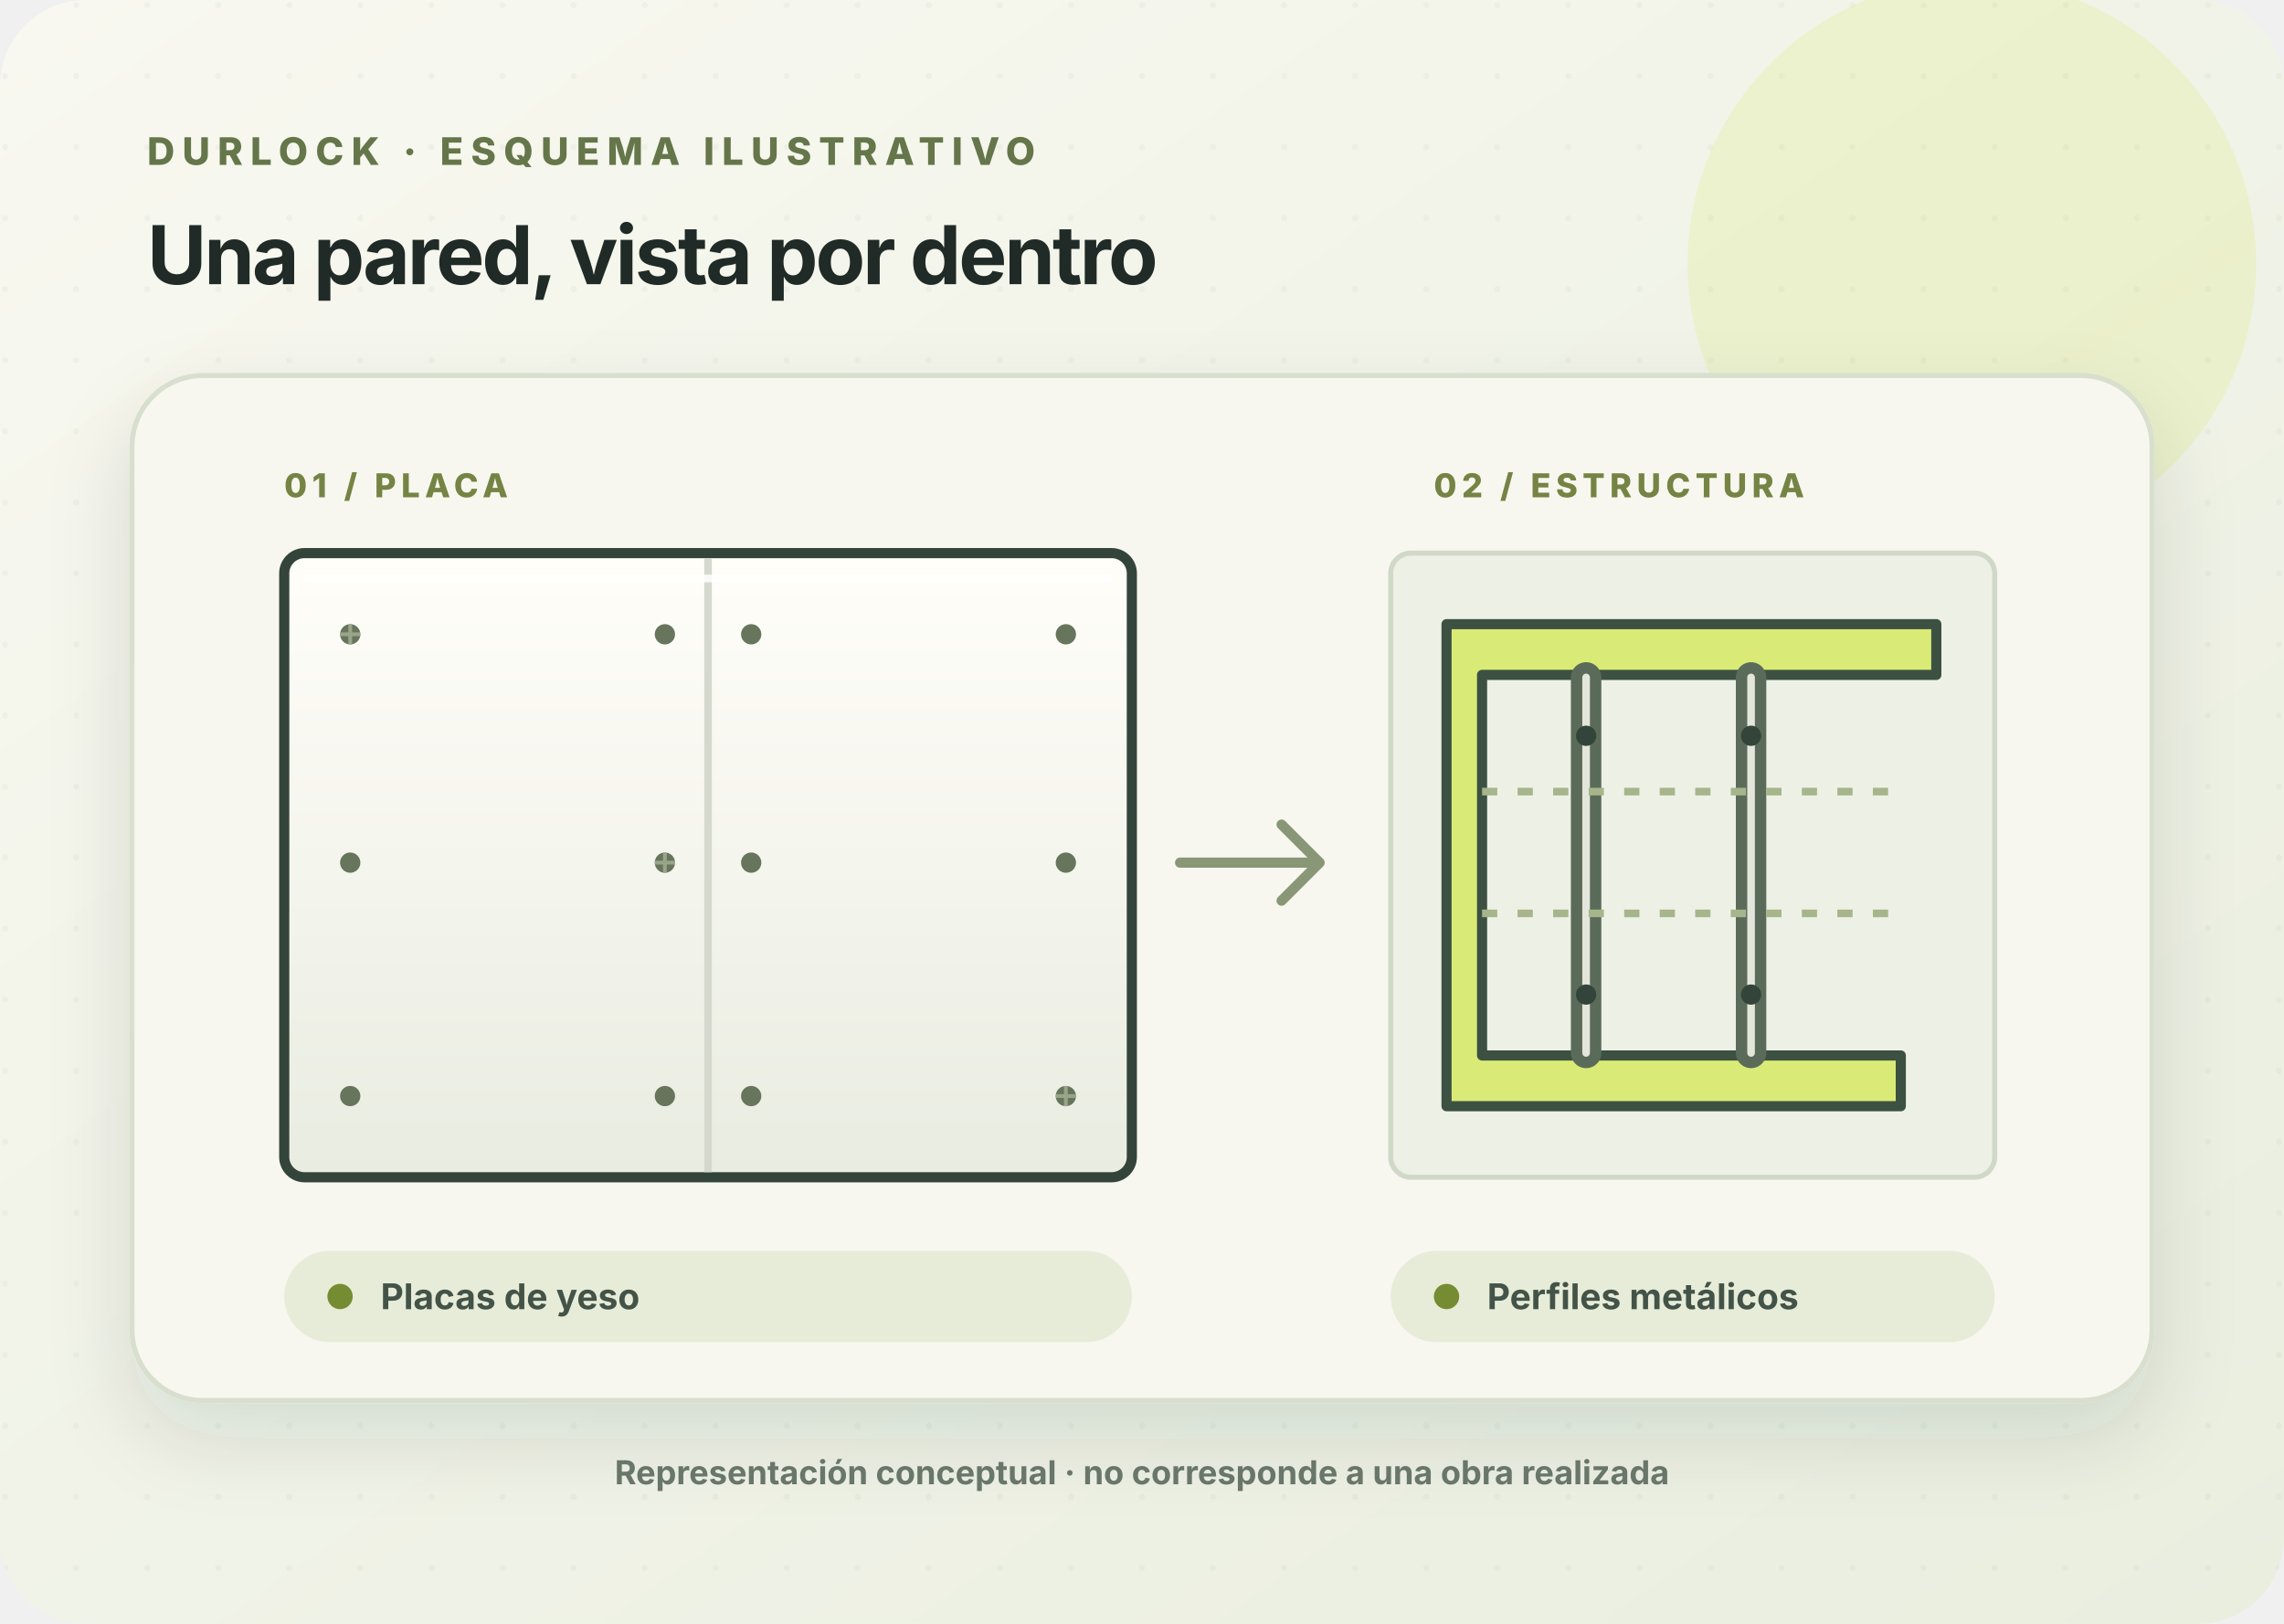
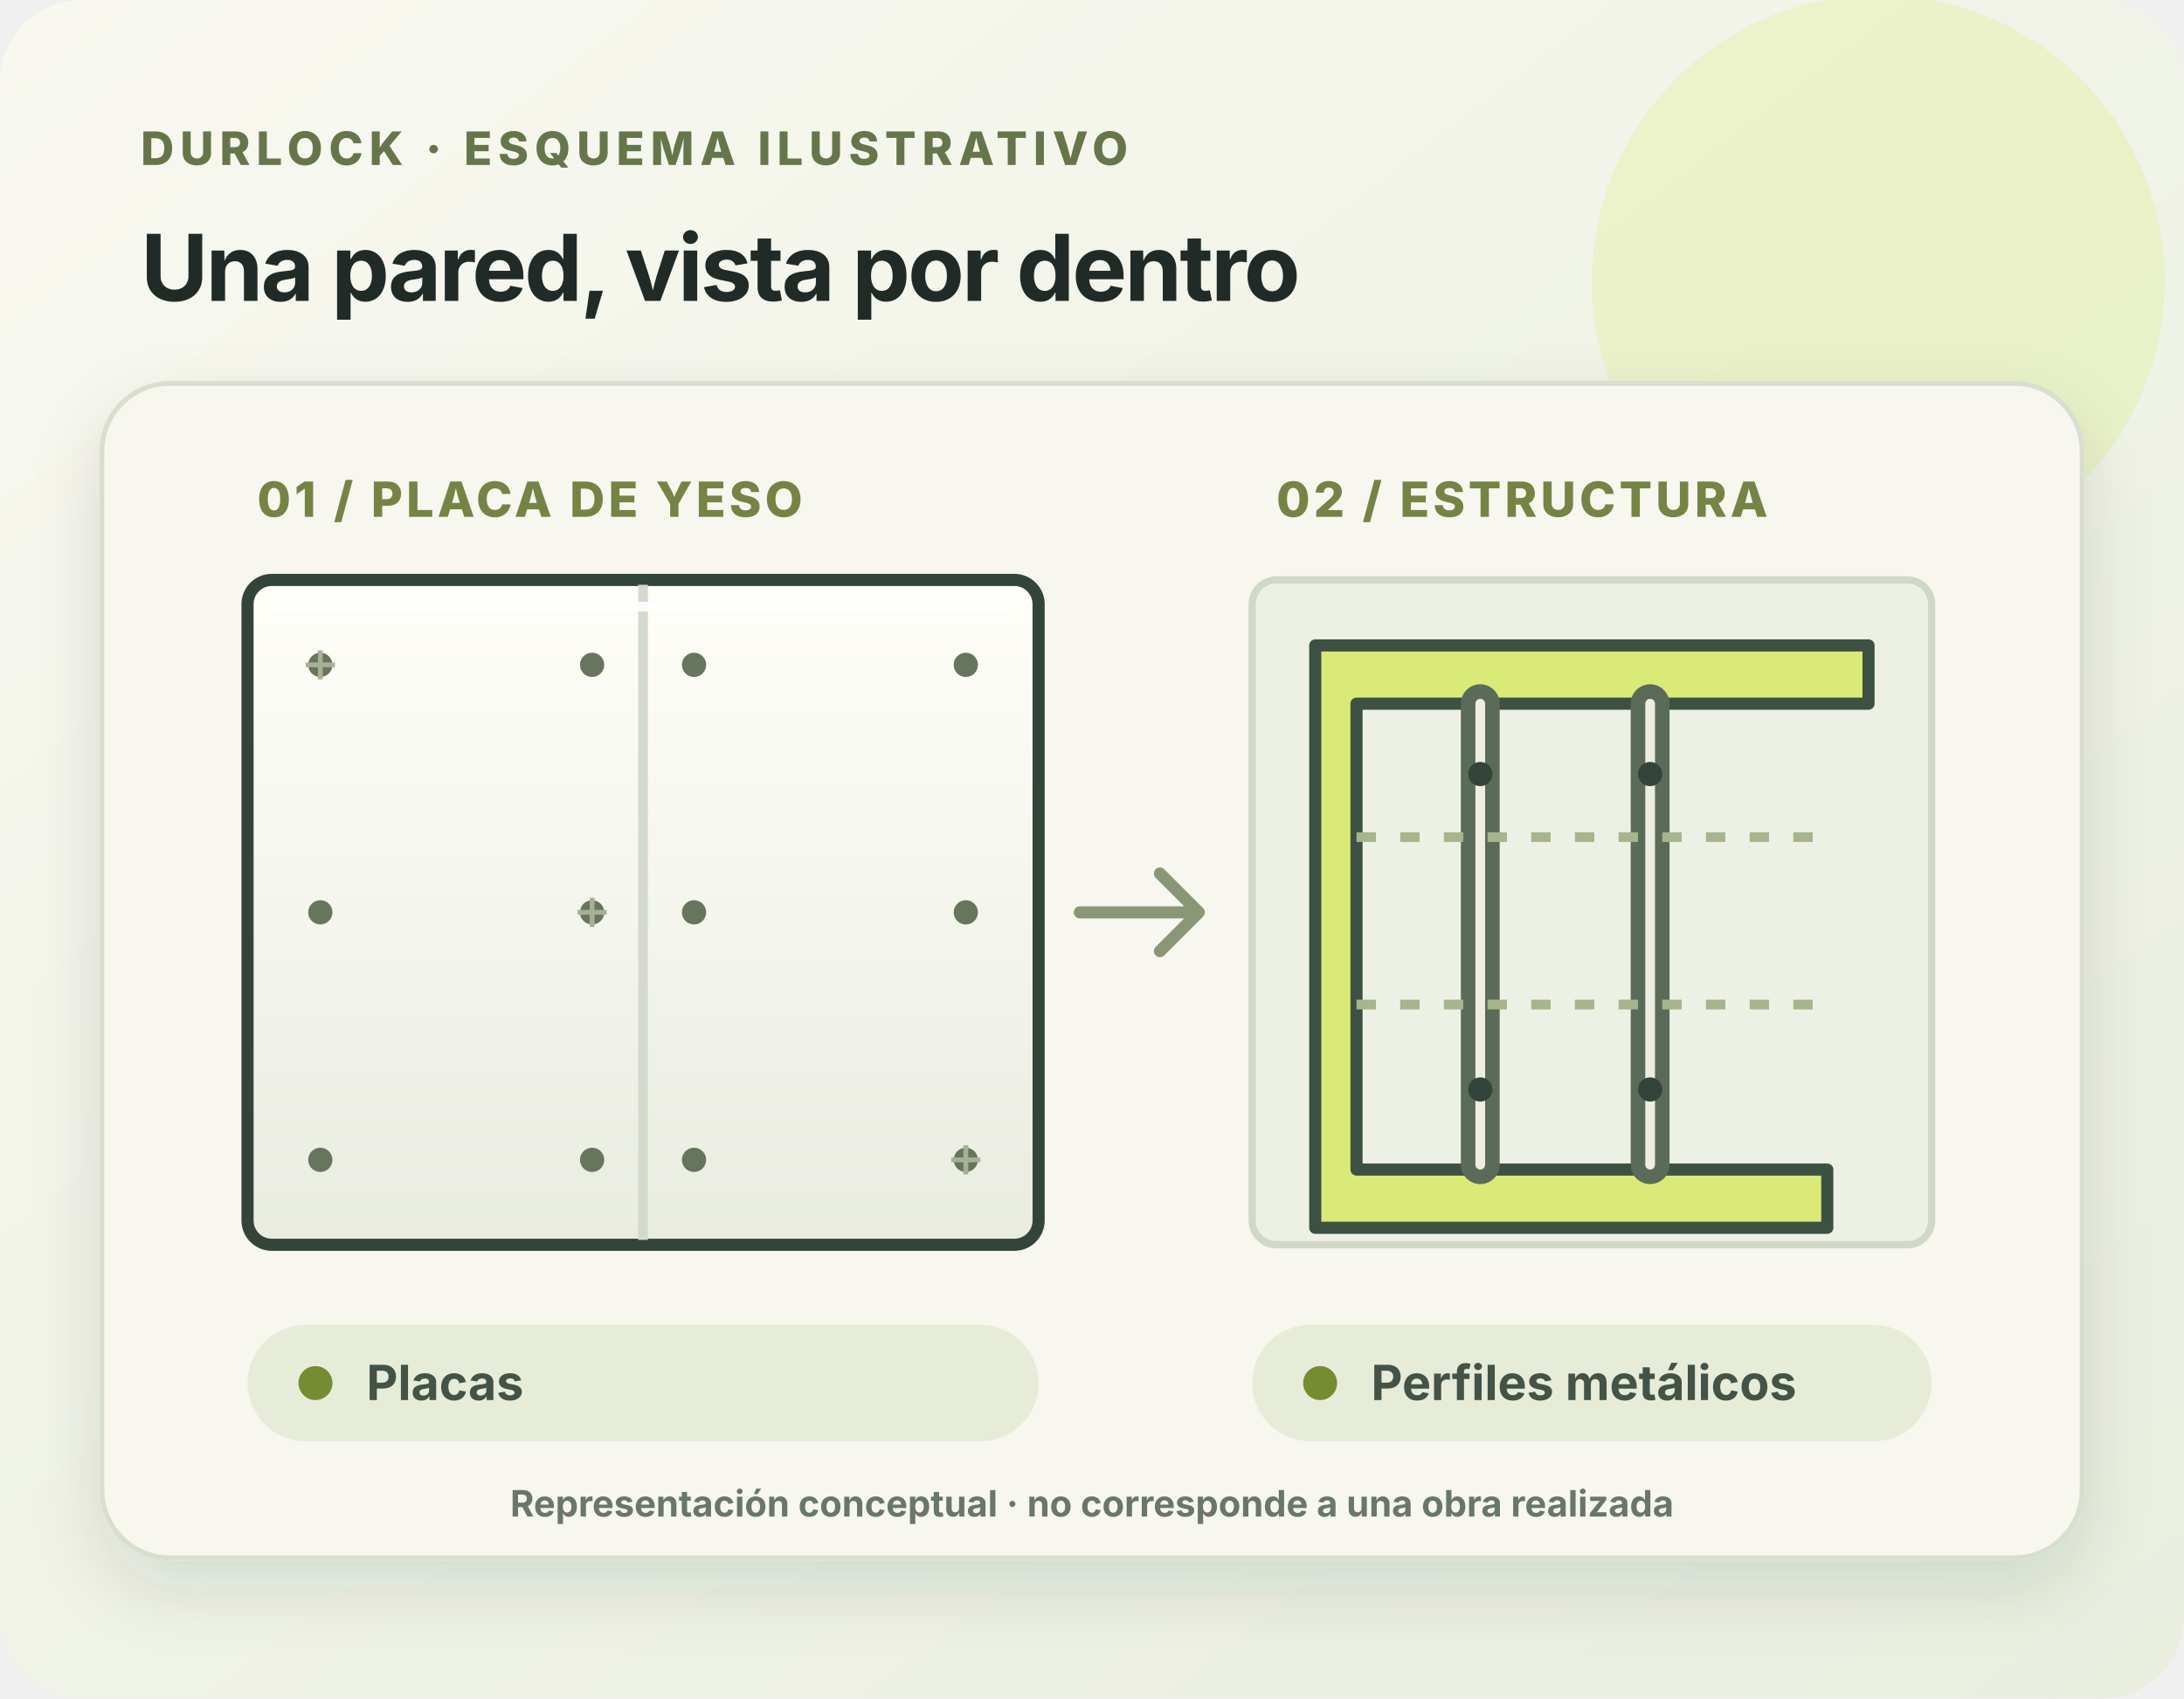
- <svg xmlns="http://www.w3.org/2000/svg" viewBox="0 0 900 640" role="img" aria-labelledby="title desc">
+ <svg xmlns="http://www.w3.org/2000/svg" viewBox="0 0 900 700" role="img" aria-labelledby="title desc">
  <defs>
    <linearGradient id="paper" x1="0" y1="0" x2="1" y2="1">
      <stop offset="0" stop-color="#f8f8f0" />
      <stop offset="1" stop-color="#e9eedf" />
    </linearGradient>
    <linearGradient id="board" x1="0" y1="0" x2="0" y2="1">
      <stop offset="0" stop-color="#fffef9" />
      <stop offset="1" stop-color="#e9ece1" />
    </linearGradient>
    <filter id="shadow" x="-20%" y="-20%" width="140%" height="150%">
-       <feDropShadow dx="0" dy="14" stdDeviation="16" flood-color="#26372d" flood-opacity=".12" />
+       <feDropShadow dx="0" dy="12" stdDeviation="14" flood-color="#26372d" flood-opacity=".12" />
    </filter>
-     <pattern id="dots" width="28" height="28" patternUnits="userSpaceOnUse">
-       <circle cx="2" cy="2" r="1.2" fill="#718168" opacity=".17" />
-     </pattern>
  </defs>
-   <rect width="900" height="640" rx="34" fill="url(#paper)" />
-   <circle cx="777" cy="104" r="112" fill="#d9eb76" opacity=".24" />
-   <rect x="0" y="0" width="900" height="640" rx="34" fill="url(#dots)" opacity=".35" />
-   <text x="58" y="65" fill="#65764a" font-family="system-ui,-apple-system,sans-serif" font-size="15" font-weight="800" letter-spacing="3">DURLOCK · ESQUEMA ILUSTRATIVO</text>
-   <text x="58" y="112" fill="#202b28" font-family="system-ui,-apple-system,sans-serif" font-size="32" font-weight="750" letter-spacing="-1">Una pared, vista por dentro</text>
+   <rect width="900" height="700" rx="34" fill="url(#paper)" />
+   <circle cx="774" cy="116" r="118" fill="#d9eb76" opacity=".27" />
+   <text x="58" y="68" fill="#65764a" font-family="system-ui,-apple-system,sans-serif" font-size="19" font-weight="800" letter-spacing="2.5">DURLOCK · ESQUEMA ILUSTRATIVO</text>
+   <text x="58" y="124" fill="#202b28" font-family="system-ui,-apple-system,sans-serif" font-size="38" font-weight="750" letter-spacing="-1">Una pared, vista por dentro</text>
  <g filter="url(#shadow)">
-     <rect x="52" y="148" width="796" height="404" rx="28" fill="#f7f7ef" stroke="#d8dfce" stroke-width="2" />
+     <rect x="42" y="158" width="816" height="484" rx="28" fill="#f7f7ef" stroke="#d8dfce" stroke-width="2" />
  </g>
  <g font-family="system-ui,-apple-system,sans-serif">
-     <text x="112" y="196" fill="#758344" font-size="13" font-weight="800" letter-spacing="2">01 / PLACA</text>
-     <text x="565" y="196" fill="#758344" font-size="13" font-weight="800" letter-spacing="2">02 / ESTRUCTURA</text>
+     <text x="106" y="213" fill="#758344" font-size="20" font-weight="800" letter-spacing="1.5">01 / PLACA DE YESO</text>
+     <text x="526" y="213" fill="#758344" font-size="20" font-weight="800" letter-spacing="1.5">02 / ESTRUCTURA</text>
  </g>
  <g>
-     <rect x="112" y="218" width="334" height="246" rx="8" fill="url(#board)" stroke="#33443b" stroke-width="4" />
-     <path d="M279 220v242" stroke="#d4d9ce" stroke-width="3" />
-     <path d="M120 228h318" stroke="#ffffff" stroke-width="3" opacity=".85" />
+     <rect x="102" y="239" width="326" height="274" rx="10" fill="url(#board)" stroke="#33443b" stroke-width="5" />
+     <path d="M265 241v270" stroke="#d4d9ce" stroke-width="4" />
+     <path d="M112 250h306" stroke="#ffffff" stroke-width="4" opacity=".9" />
    <g fill="#66755c">
-       <circle cx="138" cy="250" r="4" />
-       <circle cx="262" cy="250" r="4" />
-       <circle cx="296" cy="250" r="4" />
-       <circle cx="420" cy="250" r="4" />
-       <circle cx="138" cy="340" r="4" />
-       <circle cx="262" cy="340" r="4" />
-       <circle cx="296" cy="340" r="4" />
-       <circle cx="420" cy="340" r="4" />
-       <circle cx="138" cy="432" r="4" />
-       <circle cx="262" cy="432" r="4" />
-       <circle cx="296" cy="432" r="4" />
-       <circle cx="420" cy="432" r="4" />
+       <circle cx="132" cy="274" r="5" />
+       <circle cx="244" cy="274" r="5" />
+       <circle cx="286" cy="274" r="5" />
+       <circle cx="398" cy="274" r="5" />
+       <circle cx="132" cy="376" r="5" />
+       <circle cx="244" cy="376" r="5" />
+       <circle cx="286" cy="376" r="5" />
+       <circle cx="398" cy="376" r="5" />
+       <circle cx="132" cy="478" r="5" />
+       <circle cx="244" cy="478" r="5" />
+       <circle cx="286" cy="478" r="5" />
+       <circle cx="398" cy="478" r="5" />
    </g>
-     <g fill="none" stroke="#a7b094" stroke-width="1.5" opacity=".8">
-       <path d="M134 250h8m-4-4v8M258 340h8m-4-4v8M416 432h8m-4-4v8" />
+     <g fill="none" stroke="#a7b094" stroke-width="2">
+       <path d="M126 274h12m-6-6v12M238 376h12m-6-6v12M392 478h12m-6-6v12" />
    </g>
  </g>
-   <g fill="none" stroke="#899777" stroke-width="4" stroke-linecap="round" stroke-linejoin="round">
-     <path d="M465 340h54" />
-     <path d="m505 325 15 15-15 15" />
+   <g fill="none" stroke="#899777" stroke-width="5" stroke-linecap="round" stroke-linejoin="round">
+     <path d="M445 376h48" />
+     <path d="m478 360 16 16-16 16" />
  </g>
  <g>
-     <rect x="548" y="218" width="238" height="246" rx="8" fill="#edf1e5" stroke="#d0d9c8" stroke-width="2" />
-     <path d="M570 246h193v20H584v150h165v20H570z" fill="#d9eb76" stroke="#3d5143" stroke-width="4" stroke-linejoin="round" />
-     <path d="M625 267v148M690 267v148" fill="none" stroke="#5b6b59" stroke-width="12" stroke-linecap="round" />
-     <path d="M625 267v148M690 267v148" fill="none" stroke="#f4f4e9" stroke-width="3" stroke-linecap="round" opacity=".9" />
-     <path d="M584 312h165M584 360h165" fill="none" stroke="#a6b58b" stroke-width="3" stroke-dasharray="6 8" />
-     <circle cx="625" cy="290" r="4" fill="#33443b" />
-     <circle cx="690" cy="290" r="4" fill="#33443b" />
-     <circle cx="625" cy="392" r="4" fill="#33443b" />
-     <circle cx="690" cy="392" r="4" fill="#33443b" />
+     <rect x="516" y="239" width="280" height="274" rx="10" fill="#edf1e5" stroke="#d0d9c8" stroke-width="3" />
+     <path d="M542 266h228v24H559v192h194v24H542z" fill="#d9eb76" stroke="#3d5143" stroke-width="5" stroke-linejoin="round" />
+     <path d="M610 290v190M680 290v190" fill="none" stroke="#5b6b59" stroke-width="16" stroke-linecap="round" />
+     <path d="M610 290v190M680 290v190" fill="none" stroke="#f4f4e9" stroke-width="4" stroke-linecap="round" opacity=".95" />
+     <path d="M559 345h194M559 414h194" fill="none" stroke="#a6b58b" stroke-width="4" stroke-dasharray="8 10" />
+     <circle cx="610" cy="319" r="5" fill="#33443b" />
+     <circle cx="680" cy="319" r="5" fill="#33443b" />
+     <circle cx="610" cy="449" r="5" fill="#33443b" />
+     <circle cx="680" cy="449" r="5" fill="#33443b" />
  </g>
  <g font-family="system-ui,-apple-system,sans-serif">
-     <rect x="112" y="493" width="334" height="36" rx="18" fill="#e7ecd9" />
-     <circle cx="134" cy="511" r="5" fill="#758c32" />
-     <text x="150" y="516" fill="#435348" font-size="14" font-weight="700">Placas de yeso</text>
-     <rect x="548" y="493" width="238" height="36" rx="18" fill="#e7ecd9" />
-     <circle cx="570" cy="511" r="5" fill="#758c32" />
-     <text x="586" y="516" fill="#435348" font-size="14" font-weight="700">Perfiles metálicos</text>
-     <text x="450" y="585" fill="#69766a" font-size="13" font-weight="650" text-anchor="middle">Representación conceptual · no corresponde a una obra realizada</text>
+     <rect x="102" y="546" width="326" height="48" rx="24" fill="#e7ecd9" />
+     <circle cx="130" cy="570" r="7" fill="#758c32" />
+     <text x="151" y="577" fill="#435348" font-size="20" font-weight="700">Placas</text>
+     <rect x="516" y="546" width="280" height="48" rx="24" fill="#e7ecd9" />
+     <circle cx="544" cy="570" r="7" fill="#758c32" />
+     <text x="565" y="577" fill="#435348" font-size="20" font-weight="700">Perfiles metálicos</text>
+     <text x="450" y="625" fill="#69766a" font-size="15" font-weight="650" text-anchor="middle">Representación conceptual · no corresponde a una obra realizada</text>
  </g>
</svg>
